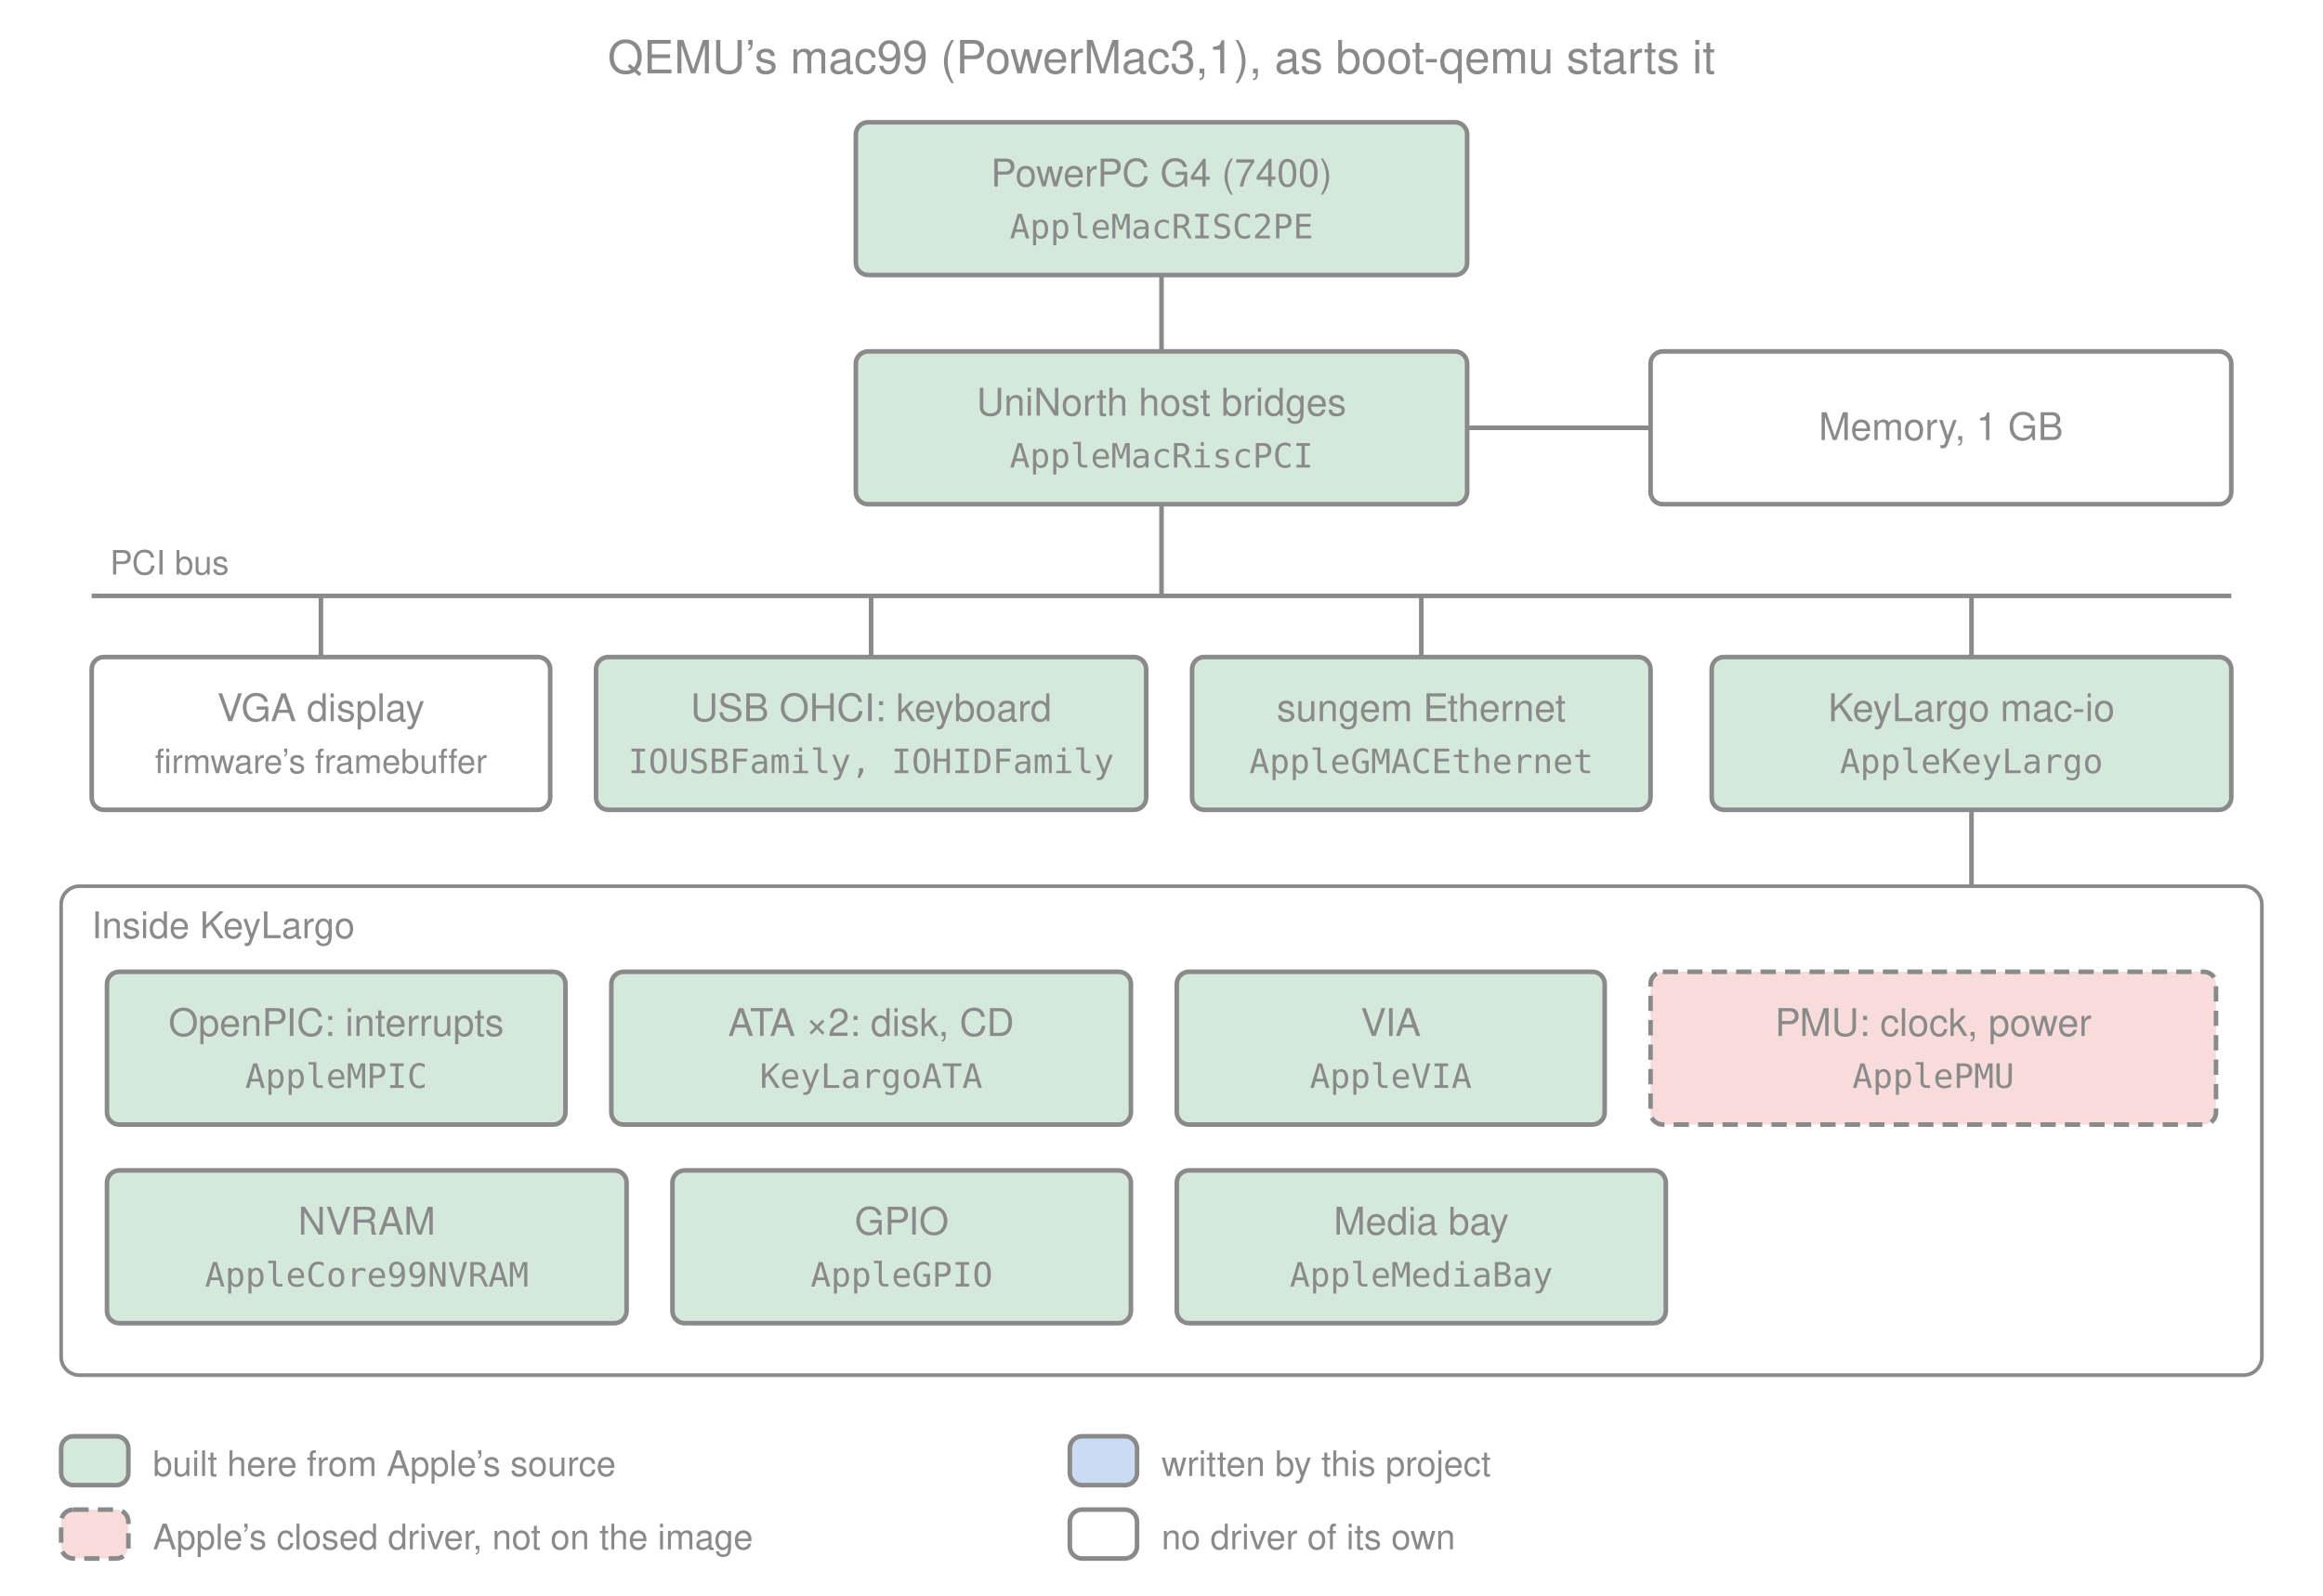
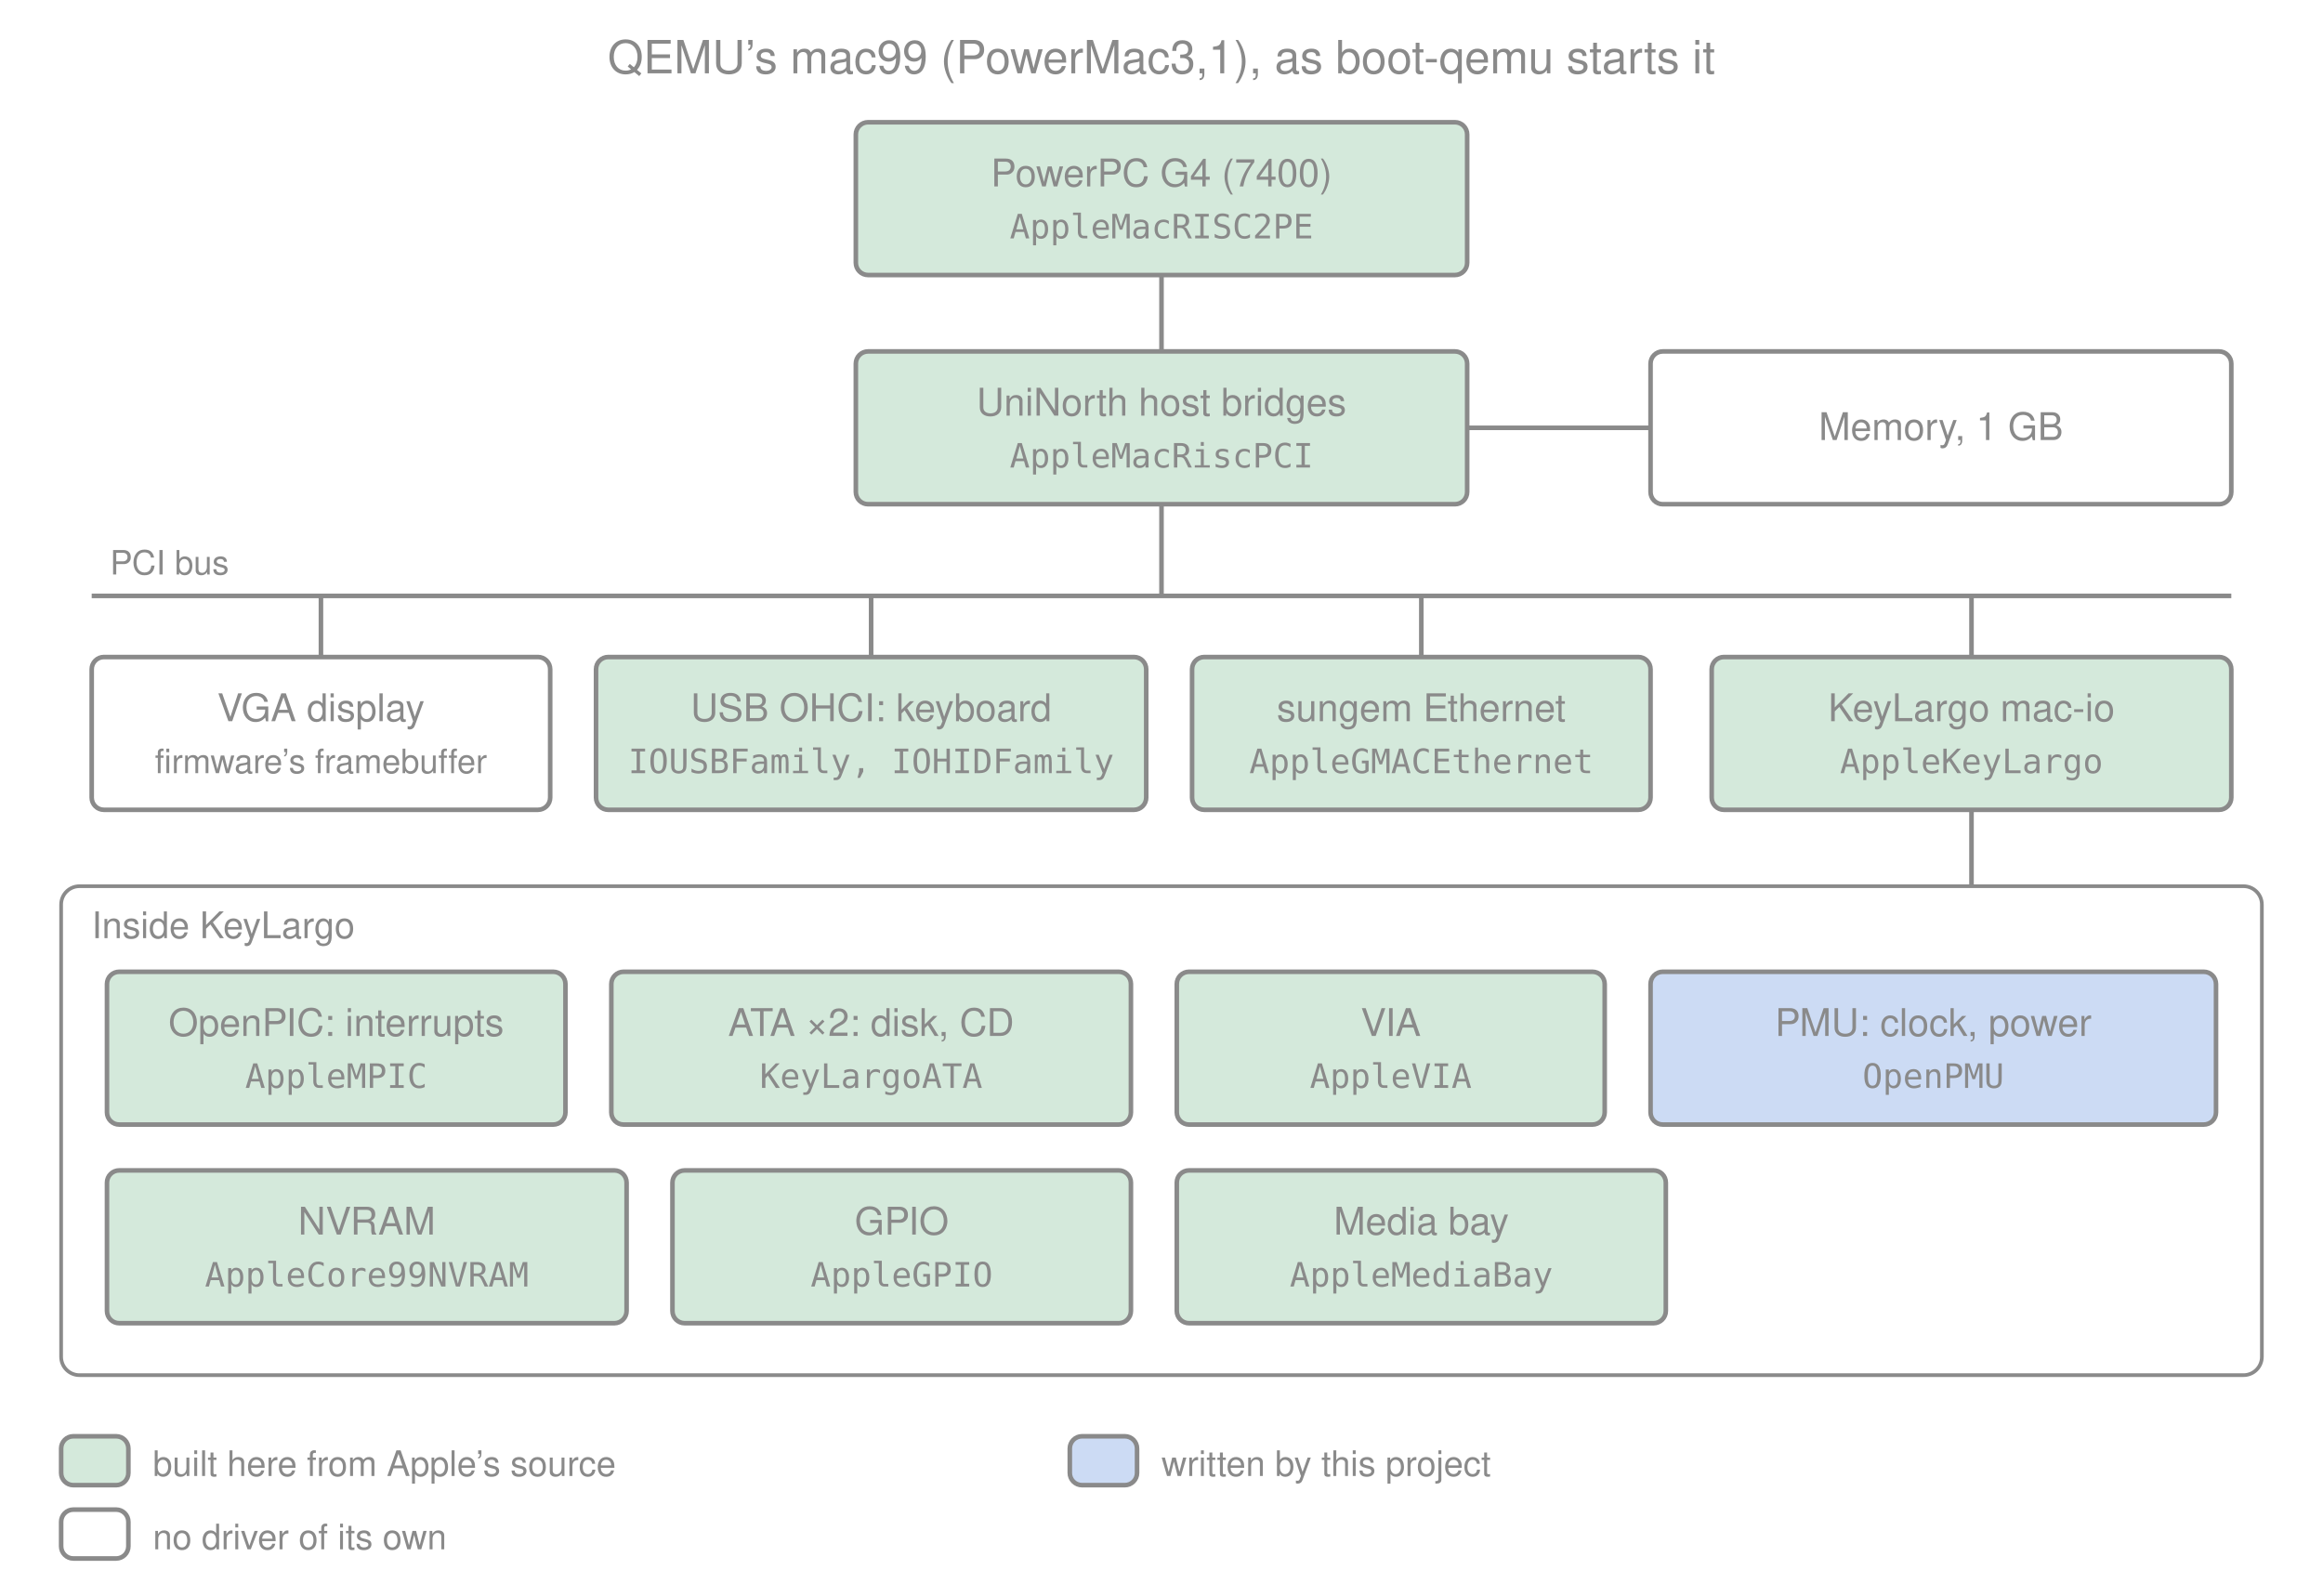
<svg xmlns="http://www.w3.org/2000/svg" viewBox="0 0 760 522" width="760" height="522" font-family="Helvetica, Arial, sans-serif">
  <g fill="#8a8a8a">
    <text x="380" y="24" text-anchor="middle" font-size="15">QEMU’s mac99 (PowerMac3,1), as boot-qemu starts it</text>
    <rect x="280" y="40" width="200" height="50" rx="4" fill="#3c9a5f" fill-opacity="0.22" stroke="#8a8a8a" stroke-width="1.5" />
    <text x="380.0" y="61.0" text-anchor="middle" font-size="12.5">PowerPC G4 (7400)</text>
    <text x="380.0" y="78.0" text-anchor="middle" font-size="11" font-family="Menlo, Consolas, monospace">AppleMacRISC2PE</text>
    <line x1="380" y1="90" x2="380" y2="115" stroke="#8a8a8a" stroke-width="1.5" />
    <rect x="280" y="115" width="200" height="50" rx="4" fill="#3c9a5f" fill-opacity="0.22" stroke="#8a8a8a" stroke-width="1.5" />
    <text x="380.0" y="136.0" text-anchor="middle" font-size="12.5">UniNorth host bridges</text>
    <text x="380.0" y="153.0" text-anchor="middle" font-size="11" font-family="Menlo, Consolas, monospace">AppleMacRiscPCI</text>
    <line x1="480" y1="140" x2="540" y2="140" stroke="#8a8a8a" stroke-width="1.5" />
    <rect x="540" y="115" width="190" height="50" rx="4" fill="none" fill-opacity="0" stroke="#8a8a8a" stroke-width="1.5" />
    <text x="635.0" y="144.0" text-anchor="middle" font-size="12.5">Memory, 1 GB</text>
    <line x1="380" y1="165" x2="380" y2="195" stroke="#8a8a8a" stroke-width="1.5" />
    <line x1="30" y1="195" x2="730" y2="195" stroke="#8a8a8a" stroke-width="1.5" />
    <text x="36" y="188" font-size="11">PCI bus</text>
    <line x1="105" y1="195" x2="105" y2="215" stroke="#8a8a8a" stroke-width="1.5" />
    <line x1="285" y1="195" x2="285" y2="215" stroke="#8a8a8a" stroke-width="1.5" />
    <line x1="465" y1="195" x2="465" y2="215" stroke="#8a8a8a" stroke-width="1.5" />
    <line x1="645" y1="195" x2="645" y2="215" stroke="#8a8a8a" stroke-width="1.5" />
    <rect x="30" y="215" width="150" height="50" rx="4" fill="none" fill-opacity="0" stroke="#8a8a8a" stroke-width="1.5" />
    <text x="105.0" y="236.0" text-anchor="middle" font-size="12.5">VGA display</text>
    <text x="105.0" y="253.0" text-anchor="middle" font-size="11">firmware’s framebuffer</text>
    <rect x="195" y="215" width="180" height="50" rx="4" fill="#3c9a5f" fill-opacity="0.22" stroke="#8a8a8a" stroke-width="1.5" />
    <text x="285.0" y="236.0" text-anchor="middle" font-size="12.5">USB OHCI: keyboard</text>
    <text x="285.0" y="253.0" text-anchor="middle" font-size="11" font-family="Menlo, Consolas, monospace">IOUSBFamily, IOHIDFamily</text>
    <rect x="390" y="215" width="150" height="50" rx="4" fill="#3c9a5f" fill-opacity="0.22" stroke="#8a8a8a" stroke-width="1.5" />
    <text x="465.0" y="236.0" text-anchor="middle" font-size="12.5">sungem Ethernet</text>
    <text x="465.0" y="253.0" text-anchor="middle" font-size="11" font-family="Menlo, Consolas, monospace">AppleGMACEthernet</text>
    <rect x="560" y="215" width="170" height="50" rx="4" fill="#3c9a5f" fill-opacity="0.22" stroke="#8a8a8a" stroke-width="1.5" />
    <text x="645.0" y="236.0" text-anchor="middle" font-size="12.5">KeyLargo mac-io</text>
    <text x="645.0" y="253.0" text-anchor="middle" font-size="11" font-family="Menlo, Consolas, monospace">AppleKeyLargo</text>
    <line x1="645" y1="265" x2="645" y2="290" stroke="#8a8a8a" stroke-width="1.5" />
    <rect x="20" y="290" width="720" height="160" rx="6" fill="none" stroke="#8a8a8a" stroke-width="1.2" />
    <text x="30" y="307" font-size="12">Inside KeyLargo</text>
    <rect x="35" y="318" width="150" height="50" rx="4" fill="#3c9a5f" fill-opacity="0.22" stroke="#8a8a8a" stroke-width="1.5" />
    <text x="110.0" y="339.0" text-anchor="middle" font-size="12.5">OpenPIC: interrupts</text>
    <text x="110.0" y="356.0" text-anchor="middle" font-size="11" font-family="Menlo, Consolas, monospace">AppleMPIC</text>
    <rect x="200" y="318" width="170" height="50" rx="4" fill="#3c9a5f" fill-opacity="0.22" stroke="#8a8a8a" stroke-width="1.5" />
    <text x="285.0" y="339.0" text-anchor="middle" font-size="12.5">ATA ×2: disk, CD</text>
    <text x="285.0" y="356.0" text-anchor="middle" font-size="11" font-family="Menlo, Consolas, monospace">KeyLargoATA</text>
    <rect x="385" y="318" width="140" height="50" rx="4" fill="#3c9a5f" fill-opacity="0.22" stroke="#8a8a8a" stroke-width="1.5" />
    <text x="455.0" y="339.0" text-anchor="middle" font-size="12.5">VIA</text>
    <text x="455.0" y="356.0" text-anchor="middle" font-size="11" font-family="Menlo, Consolas, monospace">AppleVIA</text>
-     <rect x="540" y="318" width="185" height="50" rx="4" fill="#d9534f" fill-opacity="0.20" stroke="#8a8a8a" stroke-width="1.5" stroke-dasharray="5 3" />
+     <rect x="540" y="318" width="185" height="50" rx="4" fill="#4a7fd9" fill-opacity="0.28" stroke="#8a8a8a" stroke-width="1.5" />
    <text x="632.5" y="339.0" text-anchor="middle" font-size="12.5">PMU: clock, power</text>
-     <text x="632.5" y="356.0" text-anchor="middle" font-size="11" font-family="Menlo, Consolas, monospace">ApplePMU</text>
+     <text x="632.5" y="356.0" text-anchor="middle" font-size="11" font-family="Menlo, Consolas, monospace">OpenPMU</text>
    <rect x="35" y="383" width="170" height="50" rx="4" fill="#3c9a5f" fill-opacity="0.22" stroke="#8a8a8a" stroke-width="1.5" />
    <text x="120.0" y="404.0" text-anchor="middle" font-size="12.5">NVRAM</text>
    <text x="120.0" y="421.0" text-anchor="middle" font-size="11" font-family="Menlo, Consolas, monospace">AppleCore99NVRAM</text>
    <rect x="220" y="383" width="150" height="50" rx="4" fill="#3c9a5f" fill-opacity="0.22" stroke="#8a8a8a" stroke-width="1.5" />
    <text x="295.0" y="404.0" text-anchor="middle" font-size="12.5">GPIO</text>
    <text x="295.0" y="421.0" text-anchor="middle" font-size="11" font-family="Menlo, Consolas, monospace">AppleGPIO</text>
    <rect x="385" y="383" width="160" height="50" rx="4" fill="#3c9a5f" fill-opacity="0.22" stroke="#8a8a8a" stroke-width="1.5" />
    <text x="465.0" y="404.0" text-anchor="middle" font-size="12.5">Media bay</text>
    <text x="465.0" y="421.0" text-anchor="middle" font-size="11" font-family="Menlo, Consolas, monospace">AppleMediaBay</text>
    <rect x="20" y="470" width="22" height="16" rx="4" fill="#3c9a5f" fill-opacity="0.22" stroke="#8a8a8a" stroke-width="1.5" />
    <text x="50" y="483" font-size="11.5">built here from Apple’s source</text>
    <rect x="350" y="470" width="22" height="16" rx="4" fill="#4a7fd9" fill-opacity="0.28" stroke="#8a8a8a" stroke-width="1.5" />
    <text x="380" y="483" font-size="11.5">written by this project</text>
-     <rect x="20" y="494" width="22" height="16" rx="4" fill="#d9534f" fill-opacity="0.20" stroke="#8a8a8a" stroke-width="1.5" stroke-dasharray="5 3" />
-     <text x="50" y="507" font-size="11.5">Apple’s closed driver, not on the image</text>
-     <rect x="350" y="494" width="22" height="16" rx="4" fill="none" fill-opacity="0" stroke="#8a8a8a" stroke-width="1.5" />
-     <text x="380" y="507" font-size="11.5">no driver of its own</text>
+     <rect x="20" y="494" width="22" height="16" rx="4" fill="none" fill-opacity="0" stroke="#8a8a8a" stroke-width="1.5" />
+     <text x="50" y="507" font-size="11.5">no driver of its own</text>
  </g>
</svg>
